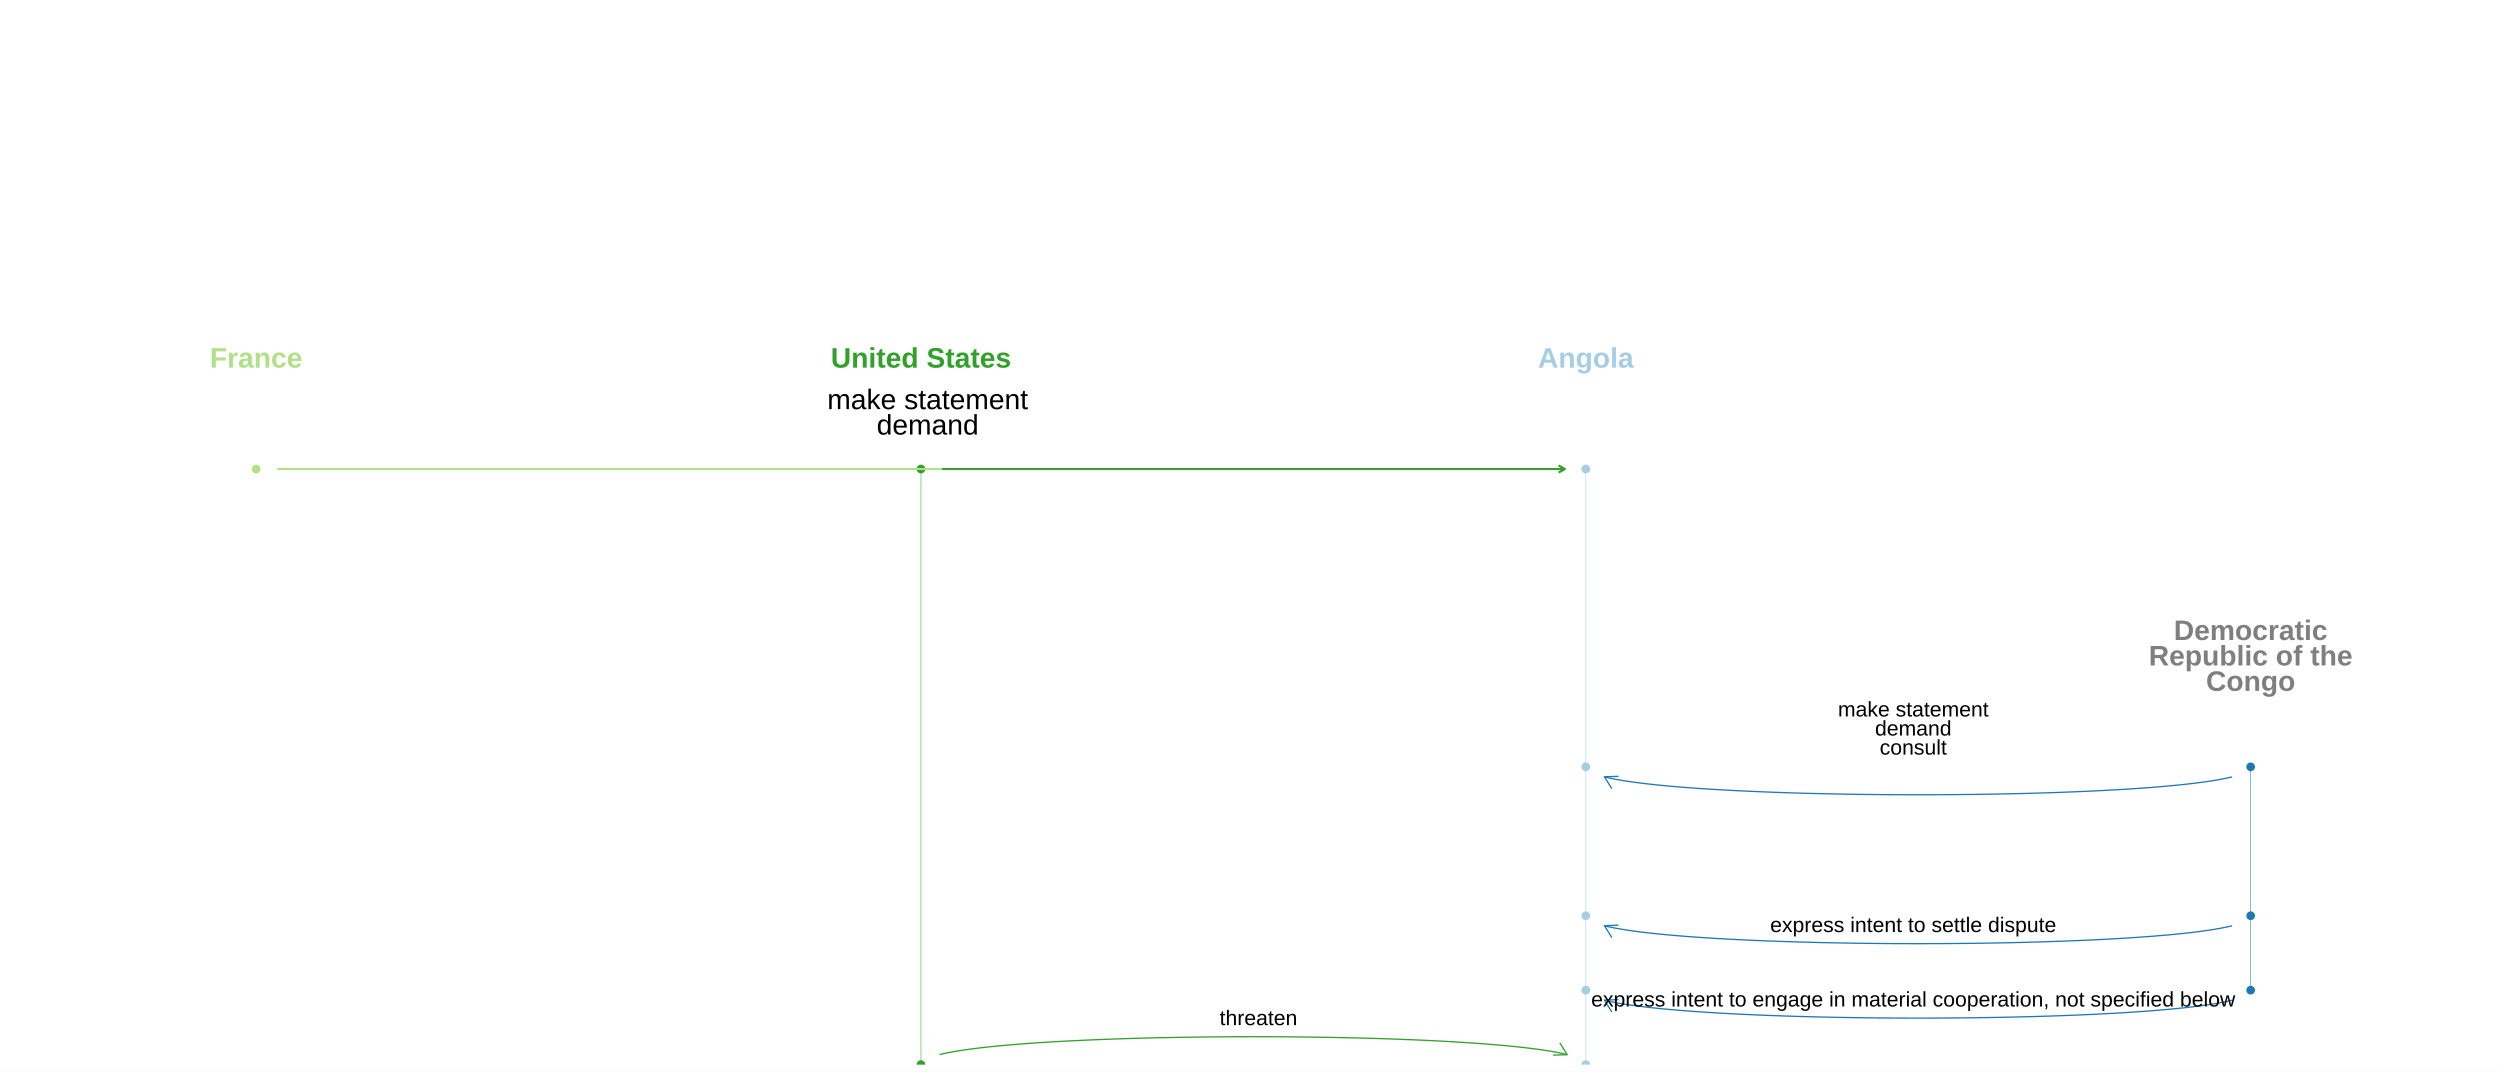
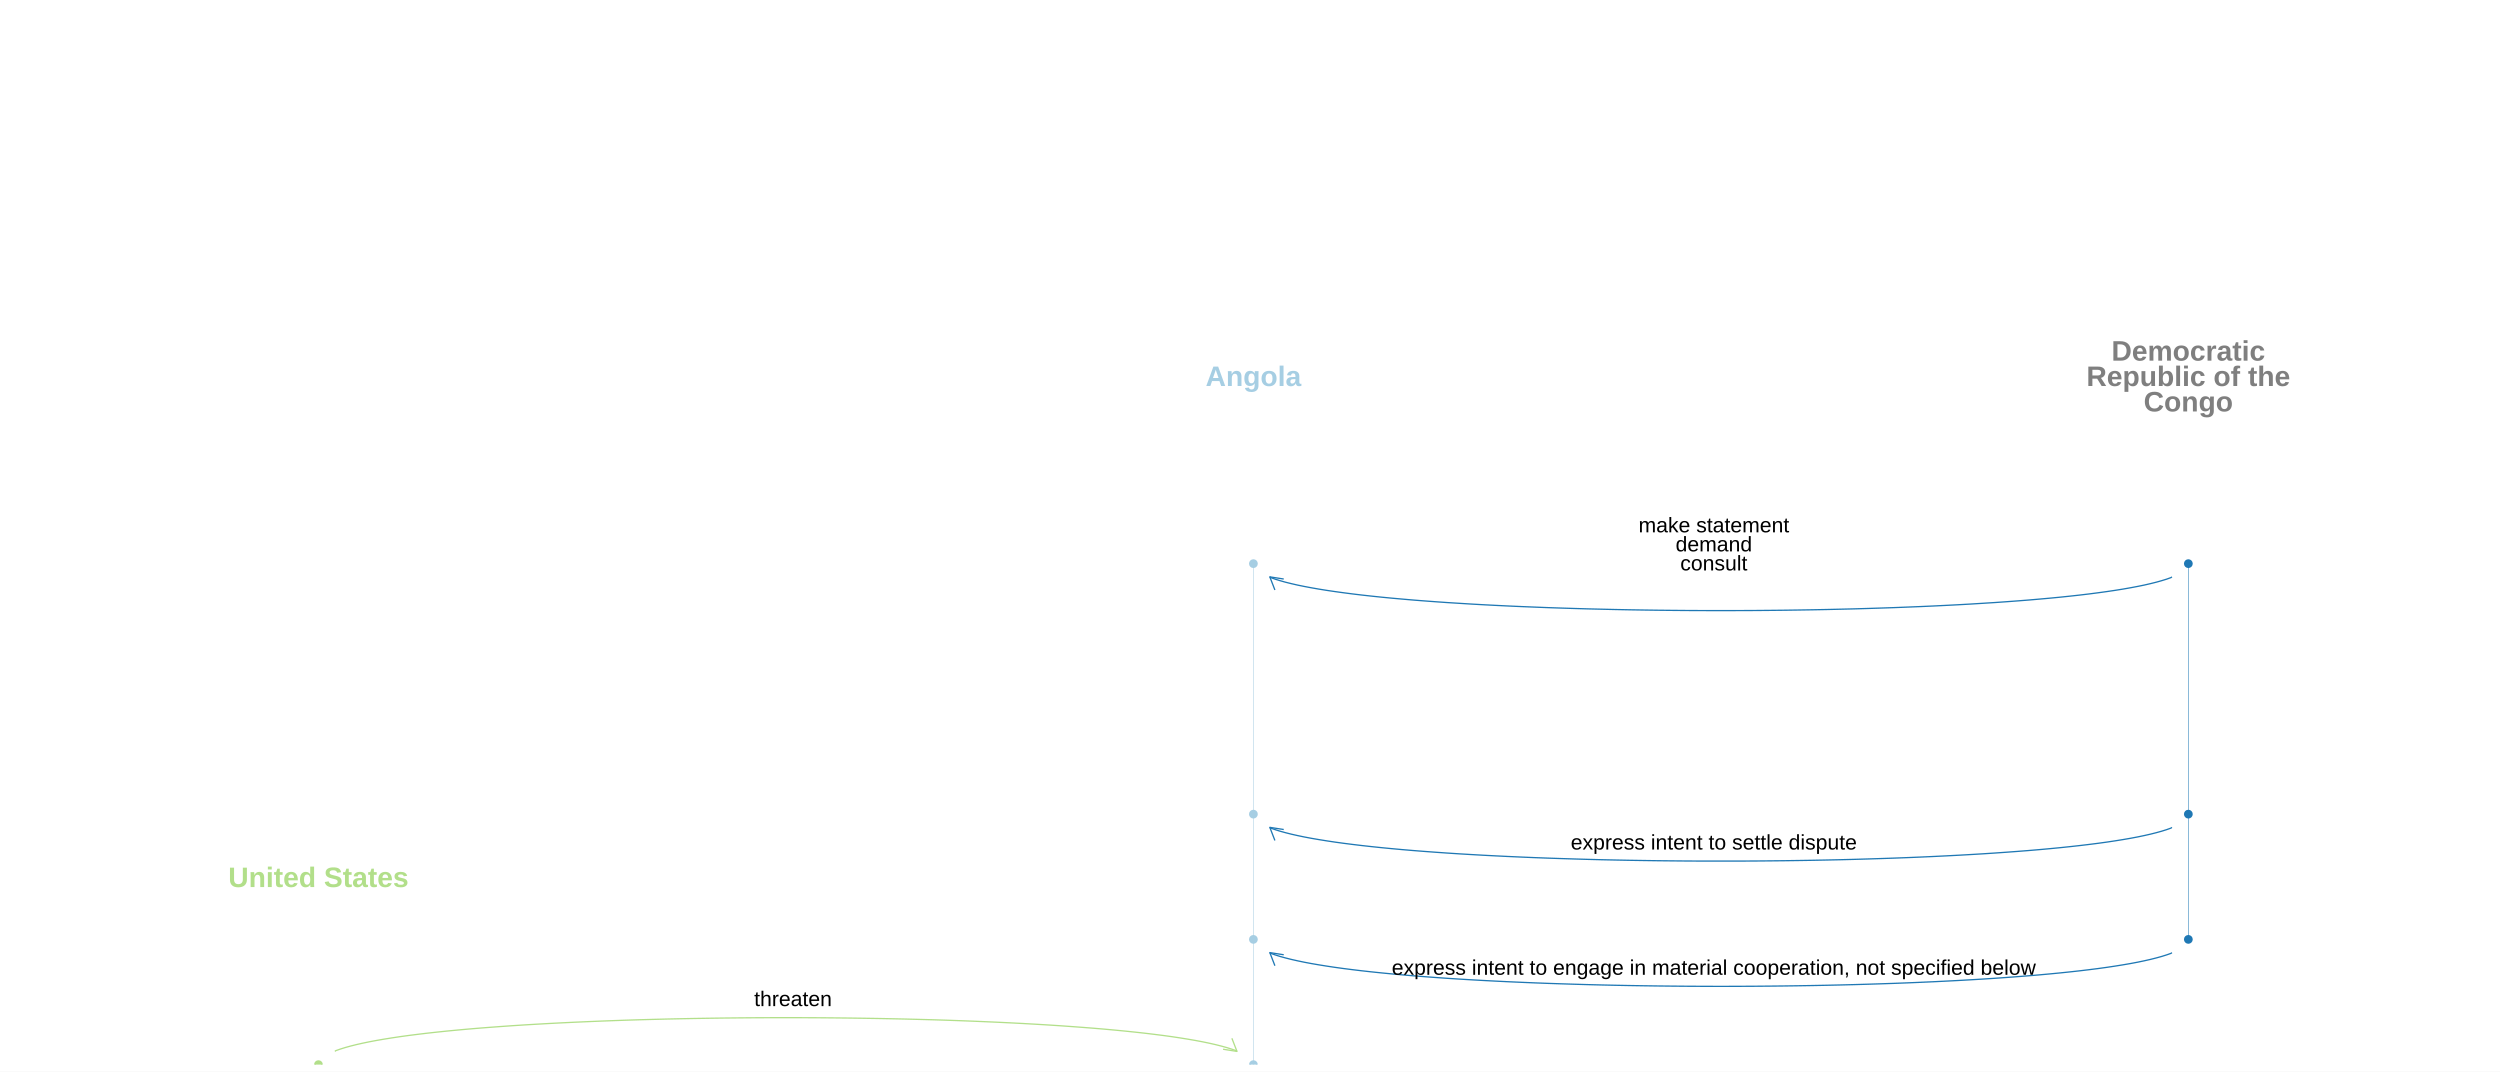
<svg xmlns="http://www.w3.org/2000/svg" class="svglite" width="1008.00pt" height="432.00pt" viewBox="0 0 1008.00 432.00">
  <defs>
    <style type="text/css">
    .svglite line, .svglite polyline, .svglite polygon, .svglite path, .svglite rect, .svglite circle {
      fill: none;
      stroke: #000000;
      stroke-linecap: round;
      stroke-linejoin: round;
      stroke-miterlimit: 10.00;
    }
  </style>
  </defs>
  <rect width="100%" height="100%" style="stroke: none; fill: #FFFFFF;" />
  <defs>
    <clipPath id="cpMC4wMHwxMDA4LjAwfDAuMDB8NDMyLjAw">
      <rect x="0.00" y="0.00" width="1008.00" height="432.00" />
    </clipPath>
  </defs>
  <g clip-path="url(#cpMC4wMHwxMDA4LjAwfDAuMDB8NDMyLjAw)">
    <rect x="0.00" y="0.00" width="1008.00" height="432.00" style="stroke-width: 1.07; stroke: none; fill: #FFFFFF;" />
  </g>
  <defs>
    <clipPath id="cpMi43NHwxMDA4LjAwfDAuMDB8NDI5LjI2">
      <rect x="2.74" y="0.00" width="1005.26" height="429.26" />
    </clipPath>
  </defs>
  <g clip-path="url(#cpMi43NHwxMDA4LjAwfDAuMDB8NDI5LjI2)">
-     <polyline points="639.40,189.11 639.40,190.33 639.40,191.54 639.40,192.75 639.40,193.97 639.40,195.18 639.40,196.39 639.40,197.60 639.40,198.82 639.40,200.03 639.40,201.24 639.40,202.46 639.40,203.67 639.40,204.88 639.40,206.09 639.40,207.31 639.40,208.52 639.40,209.73 639.40,210.95 639.40,212.16 639.40,213.37 639.40,214.58 639.40,215.80 639.40,217.01 639.40,218.22 639.40,219.44 639.40,220.65 639.40,221.86 639.40,223.07 639.40,224.29 639.40,225.50 639.40,226.71 639.40,227.93 639.40,229.14 639.40,230.35 639.40,231.56 639.40,232.78 639.40,233.99 639.40,235.20 639.40,236.42 639.40,237.63 639.40,238.84 639.40,240.05 639.40,241.27 639.40,242.48 639.40,243.69 639.40,244.91 639.40,246.12 639.40,247.33 639.40,248.54 639.40,249.76 639.40,250.97 639.40,252.18 639.40,253.40 639.40,254.61 639.40,255.82 639.40,257.03 639.40,258.25 639.40,259.46 639.40,260.67 639.40,261.89 639.40,263.10 639.40,264.31 639.40,265.52 639.40,266.74 639.40,267.95 639.40,269.16 639.40,270.38 639.40,271.59 639.40,272.80 639.40,274.01 639.40,275.23 639.40,276.44 639.40,277.65 639.40,278.87 639.40,280.08 639.40,281.29 639.40,282.50 639.40,283.72 639.40,284.93 639.40,286.14 639.40,287.36 639.40,288.57 639.40,289.78 639.40,290.99 639.40,292.21 639.40,293.42 639.40,294.63 639.40,295.85 639.40,297.06 639.40,298.27 639.40,299.48 639.40,300.70 639.40,301.91 639.40,303.12 639.40,304.34 639.40,305.55 639.40,306.76 639.40,307.97 639.40,309.19 " style="stroke-width: 0.21; stroke: #A6CEE3; stroke-linecap: butt;" />
-     <polyline points="639.40,309.19 639.40,309.79 639.40,310.40 639.40,311.01 639.40,311.61 639.40,312.22 639.40,312.83 639.40,313.43 639.40,314.04 639.40,314.65 639.40,315.25 639.40,315.86 639.40,316.46 639.40,317.07 639.40,317.68 639.40,318.28 639.40,318.89 639.40,319.50 639.40,320.10 639.40,320.71 639.40,321.32 639.40,321.92 639.40,322.53 639.40,323.14 639.40,323.74 639.40,324.35 639.40,324.95 639.40,325.56 639.40,326.17 639.40,326.77 639.40,327.38 639.40,327.99 639.40,328.59 639.40,329.20 639.40,329.81 639.40,330.41 639.40,331.02 639.40,331.63 639.40,332.23 639.40,332.84 639.40,333.44 639.40,334.05 639.40,334.66 639.40,335.26 639.40,335.87 639.40,336.48 639.40,337.08 639.40,337.69 639.40,338.30 639.40,338.90 639.40,339.51 639.40,340.12 639.40,340.72 639.40,341.33 639.40,341.93 639.40,342.54 639.40,343.15 639.40,343.75 639.40,344.36 639.40,344.97 639.40,345.57 639.40,346.18 639.40,346.79 639.40,347.39 639.40,348.00 639.40,348.61 639.40,349.21 639.40,349.82 639.40,350.42 639.40,351.03 639.40,351.64 639.40,352.24 639.40,352.85 639.40,353.46 639.40,354.06 639.40,354.67 639.40,355.28 639.40,355.88 639.40,356.49 639.40,357.10 639.40,357.70 639.40,358.31 639.40,358.91 639.40,359.52 639.40,360.13 639.40,360.73 639.40,361.34 639.40,361.95 639.40,362.55 639.40,363.16 639.40,363.77 639.40,364.37 639.40,364.98 639.40,365.59 639.40,366.19 639.40,366.80 639.40,367.40 639.40,368.01 639.40,368.62 639.40,369.22 " style="stroke-width: 0.21; stroke: #A6CEE3; stroke-linecap: butt;" />
-     <polyline points="639.40,369.22 639.40,369.53 639.40,369.83 639.40,370.13 639.40,370.44 639.40,370.74 639.40,371.04 639.40,371.35 639.40,371.65 639.40,371.95 639.40,372.26 639.40,372.56 639.40,372.86 639.40,373.17 639.40,373.47 639.40,373.77 639.40,374.08 639.40,374.38 639.40,374.68 639.40,374.98 639.40,375.29 639.40,375.59 639.40,375.89 639.40,376.20 639.40,376.50 639.40,376.80 639.40,377.11 639.40,377.41 639.40,377.71 639.40,378.02 639.40,378.32 639.40,378.62 639.40,378.93 639.40,379.23 639.40,379.53 639.40,379.84 639.40,380.14 639.40,380.44 639.40,380.75 639.40,381.05 639.40,381.35 639.40,381.66 639.40,381.96 639.40,382.26 639.40,382.57 639.40,382.87 639.40,383.17 639.40,383.47 639.40,383.78 639.40,384.08 639.40,384.38 639.40,384.69 639.40,384.99 639.40,385.29 639.40,385.60 639.40,385.90 639.40,386.20 639.40,386.51 639.40,386.81 639.40,387.11 639.40,387.42 639.40,387.72 639.40,388.02 639.40,388.33 639.40,388.63 639.40,388.93 639.40,389.24 639.40,389.54 639.40,389.84 639.40,390.15 639.40,390.45 639.40,390.75 639.40,391.06 639.40,391.36 639.40,391.66 639.40,391.96 639.40,392.27 639.40,392.57 639.40,392.87 639.40,393.18 639.40,393.48 639.40,393.78 639.40,394.09 639.40,394.39 639.40,394.69 639.40,395.00 639.40,395.30 639.40,395.60 639.40,395.91 639.40,396.21 639.40,396.51 639.40,396.82 639.40,397.12 639.40,397.42 639.40,397.73 639.40,398.03 639.40,398.33 639.40,398.64 639.40,398.94 639.40,399.24 " style="stroke-width: 0.21; stroke: #A6CEE3; stroke-linecap: butt;" />
-     <polyline points="639.40,399.24 639.40,399.55 639.40,399.85 639.40,400.15 639.40,400.45 639.40,400.76 639.40,401.06 639.40,401.36 639.40,401.67 639.40,401.97 639.40,402.27 639.40,402.58 639.40,402.88 639.40,403.18 639.40,403.49 639.40,403.79 639.40,404.09 639.40,404.40 639.40,404.70 639.40,405.00 639.40,405.31 639.40,405.61 639.40,405.91 639.40,406.22 639.40,406.52 639.40,406.82 639.40,407.13 639.40,407.43 639.40,407.73 639.40,408.04 639.40,408.34 639.40,408.64 639.40,408.94 639.40,409.25 639.40,409.55 639.40,409.85 639.40,410.16 639.40,410.46 639.40,410.76 639.40,411.07 639.40,411.37 639.40,411.67 639.40,411.98 639.40,412.28 639.40,412.58 639.40,412.89 639.40,413.19 639.40,413.49 639.40,413.80 639.40,414.10 639.40,414.40 639.40,414.71 639.40,415.01 639.40,415.31 639.40,415.62 639.40,415.92 639.40,416.22 639.40,416.53 639.40,416.83 639.40,417.13 639.40,417.43 639.40,417.74 639.40,418.04 639.40,418.34 639.40,418.65 639.40,418.95 639.40,419.25 639.40,419.56 639.40,419.86 639.40,420.16 639.40,420.47 639.40,420.77 639.40,421.07 639.40,421.38 639.40,421.68 639.40,421.98 639.40,422.29 639.40,422.59 639.40,422.89 639.40,423.20 639.40,423.50 639.40,423.80 639.40,424.11 639.40,424.41 639.40,424.71 639.40,425.02 639.40,425.32 639.40,425.62 639.40,425.92 639.40,426.23 639.40,426.53 639.40,426.83 639.40,427.14 639.40,427.44 639.40,427.74 639.40,428.05 639.40,428.35 639.40,428.65 639.40,428.96 639.40,429.26 " style="stroke-width: 0.21; stroke: #A6CEE3; stroke-linecap: butt;" />
-     <polyline points="907.47,309.19 907.47,309.79 907.47,310.40 907.47,311.01 907.47,311.61 907.47,312.22 907.47,312.83 907.47,313.43 907.47,314.04 907.47,314.65 907.47,315.25 907.47,315.86 907.47,316.46 907.47,317.07 907.47,317.68 907.47,318.28 907.47,318.89 907.47,319.50 907.47,320.10 907.47,320.71 907.47,321.32 907.47,321.92 907.47,322.53 907.47,323.14 907.47,323.74 907.47,324.35 907.47,324.95 907.47,325.56 907.47,326.17 907.47,326.77 907.47,327.38 907.47,327.99 907.47,328.59 907.47,329.20 907.47,329.81 907.47,330.41 907.47,331.02 907.47,331.63 907.47,332.23 907.47,332.84 907.47,333.44 907.47,334.05 907.47,334.66 907.47,335.26 907.47,335.87 907.47,336.48 907.47,337.08 907.47,337.69 907.47,338.30 907.47,338.90 907.47,339.51 907.47,340.12 907.47,340.72 907.47,341.33 907.47,341.93 907.47,342.54 907.47,343.15 907.47,343.75 907.47,344.36 907.47,344.97 907.47,345.57 907.47,346.18 907.47,346.79 907.47,347.39 907.47,348.00 907.47,348.61 907.47,349.21 907.47,349.82 907.47,350.42 907.47,351.03 907.47,351.64 907.47,352.24 907.47,352.85 907.47,353.46 907.47,354.06 907.47,354.67 907.47,355.28 907.47,355.88 907.47,356.49 907.47,357.10 907.47,357.70 907.47,358.31 907.47,358.91 907.47,359.52 907.47,360.13 907.47,360.73 907.47,361.34 907.47,361.95 907.47,362.55 907.47,363.16 907.47,363.77 907.47,364.37 907.47,364.98 907.47,365.59 907.47,366.19 907.47,366.80 907.47,367.40 907.47,368.01 907.47,368.62 907.47,369.22 " style="stroke-width: 0.21; stroke: #1F78B4; stroke-linecap: butt;" />
-     <polyline points="907.47,369.22 907.47,369.53 907.47,369.83 907.47,370.13 907.47,370.44 907.47,370.74 907.47,371.04 907.47,371.35 907.47,371.65 907.47,371.95 907.47,372.26 907.47,372.56 907.47,372.86 907.47,373.17 907.47,373.47 907.47,373.77 907.47,374.08 907.47,374.38 907.47,374.68 907.47,374.98 907.47,375.29 907.47,375.59 907.47,375.89 907.47,376.20 907.47,376.50 907.47,376.80 907.47,377.11 907.47,377.41 907.47,377.71 907.47,378.02 907.47,378.32 907.47,378.62 907.47,378.93 907.47,379.23 907.47,379.53 907.47,379.84 907.47,380.14 907.47,380.44 907.47,380.75 907.47,381.05 907.47,381.35 907.47,381.66 907.47,381.96 907.47,382.26 907.47,382.57 907.47,382.87 907.47,383.17 907.47,383.47 907.47,383.78 907.47,384.08 907.47,384.38 907.47,384.69 907.47,384.99 907.47,385.29 907.47,385.60 907.47,385.90 907.47,386.20 907.47,386.51 907.47,386.81 907.47,387.11 907.47,387.42 907.47,387.72 907.47,388.02 907.47,388.33 907.47,388.63 907.47,388.93 907.47,389.24 907.47,389.54 907.47,389.84 907.47,390.15 907.47,390.45 907.47,390.75 907.47,391.06 907.47,391.36 907.47,391.66 907.47,391.96 907.47,392.27 907.47,392.57 907.47,392.87 907.47,393.18 907.47,393.48 907.47,393.78 907.47,394.09 907.47,394.39 907.47,394.69 907.47,395.00 907.47,395.30 907.47,395.60 907.47,395.91 907.47,396.21 907.47,396.51 907.47,396.82 907.47,397.12 907.47,397.42 907.47,397.73 907.47,398.03 907.47,398.33 907.47,398.64 907.47,398.94 907.47,399.24 " style="stroke-width: 0.21; stroke: #1F78B4; stroke-linecap: butt;" />
-     <polyline points="371.34,189.11 371.34,191.54 371.34,193.97 371.34,196.39 371.34,198.82 371.34,201.24 371.34,203.67 371.34,206.09 371.34,208.52 371.34,210.95 371.34,213.37 371.34,215.80 371.34,218.22 371.34,220.65 371.34,223.07 371.34,225.50 371.34,227.93 371.34,230.35 371.34,232.78 371.34,235.20 371.34,237.63 371.34,240.05 371.34,242.48 371.34,244.91 371.34,247.33 371.34,249.76 371.34,252.18 371.34,254.61 371.34,257.03 371.34,259.46 371.34,261.89 371.34,264.31 371.34,266.74 371.34,269.16 371.34,271.59 371.34,274.01 371.34,276.44 371.34,278.87 371.34,281.29 371.34,283.72 371.34,286.14 371.34,288.57 371.34,290.99 371.34,293.42 371.34,295.85 371.34,298.27 371.34,300.70 371.34,303.12 371.34,305.55 371.34,307.97 371.34,310.40 371.34,312.83 371.34,315.25 371.34,317.68 371.34,320.10 371.34,322.53 371.34,324.95 371.34,327.38 371.34,329.81 371.34,332.23 371.34,334.66 371.34,337.08 371.34,339.51 371.34,341.93 371.34,344.36 371.34,346.79 371.34,349.21 371.34,351.64 371.34,354.06 371.34,356.49 371.34,358.91 371.34,361.34 371.34,363.77 371.34,366.19 371.34,368.62 371.34,371.04 371.34,373.47 371.34,375.89 371.34,378.32 371.34,380.75 371.34,383.17 371.34,385.60 371.34,388.02 371.34,390.45 371.34,392.87 371.34,395.30 371.34,397.73 371.34,400.15 371.34,402.58 371.34,405.00 371.34,407.43 371.34,409.85 371.34,412.28 371.34,414.71 371.34,417.13 371.34,419.56 371.34,421.98 371.34,424.41 371.34,426.83 371.34,429.26 " style="stroke-width: 0.21; stroke: #33A02C; stroke-linecap: butt;" />
-     <circle cx="639.40" cy="189.11" r="1.42" style="stroke-width: 0.71; stroke: #A6CEE3; fill: #A6CEE3;" />
-     <circle cx="639.40" cy="309.19" r="1.42" style="stroke-width: 0.71; stroke: #A6CEE3; fill: #A6CEE3;" />
-     <circle cx="639.40" cy="369.22" r="1.42" style="stroke-width: 0.71; stroke: #A6CEE3; fill: #A6CEE3;" />
-     <circle cx="639.40" cy="399.24" r="1.42" style="stroke-width: 0.71; stroke: #A6CEE3; fill: #A6CEE3;" />
-     <circle cx="639.40" cy="429.26" r="1.42" style="stroke-width: 0.71; stroke: #A6CEE3; fill: #A6CEE3;" />
-     <circle cx="907.47" cy="309.19" r="1.42" style="stroke-width: 0.71; stroke: #1F78B4; fill: #1F78B4;" />
-     <circle cx="907.47" cy="369.22" r="1.42" style="stroke-width: 0.71; stroke: #1F78B4; fill: #1F78B4;" />
-     <circle cx="907.47" cy="399.24" r="1.42" style="stroke-width: 0.71; stroke: #1F78B4; fill: #1F78B4;" />
-     <circle cx="103.27" cy="189.11" r="1.42" style="stroke-width: 0.71; stroke: #B2DF8A; fill: #B2DF8A;" />
-     <circle cx="371.34" cy="189.11" r="1.42" style="stroke-width: 0.71; stroke: #33A02C; fill: #33A02C;" />
-     <circle cx="371.34" cy="429.26" r="1.42" style="stroke-width: 0.71; stroke: #33A02C; fill: #33A02C;" />
-     <polyline points="899.97,313.19 899.82,313.28 898.28,313.63 896.61,313.98 894.82,314.32 892.91,314.65 890.88,314.98 888.73,315.29 886.48,315.59 884.11,315.89 881.64,316.17 879.07,316.45 876.41,316.71 873.64,316.97 870.79,317.22 867.85,317.46 864.82,317.69 861.72,317.91 858.53,318.12 855.27,318.32 851.94,318.51 848.54,318.70 845.08,318.87 841.56,319.04 837.97,319.19 834.34,319.34 830.65,319.48 826.91,319.61 823.13,319.73 819.31,319.84 815.45,319.94 811.55,320.03 807.62,320.11 803.67,320.19 799.69,320.25 795.69,320.31 791.67,320.35 787.63,320.39 783.58,320.42 779.53,320.43 775.47,320.44 771.41,320.44 767.35,320.43 763.29,320.42 759.25,320.39 755.21,320.35 751.19,320.31 747.19,320.25 743.21,320.19 739.25,320.11 735.33,320.03 731.43,319.94 727.57,319.84 723.75,319.73 719.97,319.61 716.23,319.48 712.54,319.34 708.90,319.19 705.32,319.04 701.80,318.87 698.33,318.70 694.94,318.51 691.61,318.32 688.35,318.12 685.16,317.91 682.05,317.69 679.03,317.46 676.09,317.22 673.23,316.97 670.47,316.71 667.81,316.45 665.24,316.17 662.77,315.89 660.40,315.59 658.15,315.29 656.00,314.98 653.97,314.65 652.06,314.32 650.27,313.98 648.60,313.63 647.06,313.28 646.91,313.19 " style="stroke-width: 0.53; stroke: #1F78B4; stroke-linecap: butt;" />
-     <polyline points="652.57,313.01 646.91,313.19 649.90,318.01 " style="stroke-width: 0.53; stroke: #1F78B4; stroke-linecap: butt;" />
-     <polyline points="899.97,373.23 899.82,373.31 898.28,373.67 896.61,374.02 894.82,374.36 892.91,374.69 890.88,375.01 888.73,375.32 886.48,375.63 884.11,375.92 881.64,376.21 879.07,376.48 876.41,376.75 873.64,377.01 870.79,377.25 867.85,377.49 864.82,377.72 861.72,377.94 858.53,378.15 855.27,378.36 851.94,378.55 848.54,378.73 845.08,378.91 841.56,379.07 837.97,379.23 834.34,379.38 830.65,379.51 826.91,379.64 823.13,379.76 819.31,379.87 815.45,379.97 811.55,380.07 807.62,380.15 803.67,380.22 799.69,380.29 795.69,380.34 791.67,380.39 787.63,380.42 783.58,380.45 779.53,380.47 775.47,380.48 771.41,380.48 767.35,380.47 763.29,380.45 759.25,380.42 755.21,380.39 751.19,380.34 747.19,380.29 743.21,380.22 739.25,380.15 735.33,380.07 731.43,379.97 727.57,379.87 723.75,379.76 719.97,379.64 716.23,379.51 712.54,379.38 708.90,379.23 705.32,379.07 701.80,378.91 698.33,378.73 694.94,378.55 691.61,378.36 688.35,378.15 685.16,377.94 682.05,377.72 679.03,377.49 676.09,377.25 673.23,377.01 670.47,376.75 667.81,376.48 665.24,376.21 662.77,375.92 660.40,375.63 658.15,375.32 656.00,375.01 653.97,374.69 652.06,374.36 650.27,374.02 648.60,373.67 647.06,373.31 646.91,373.23 " style="stroke-width: 0.53; stroke: #1F78B4; stroke-linecap: butt;" />
-     <polyline points="652.57,373.04 646.91,373.23 649.90,378.05 " style="stroke-width: 0.53; stroke: #1F78B4; stroke-linecap: butt;" />
-     <polyline points="899.97,403.25 899.82,403.33 898.28,403.69 896.61,404.04 894.82,404.38 892.91,404.71 890.88,405.03 888.73,405.34 886.48,405.65 884.11,405.94 881.64,406.23 879.07,406.50 876.41,406.77 873.64,407.02 870.79,407.27 867.85,407.51 864.82,407.74 861.72,407.96 858.53,408.17 855.27,408.38 851.94,408.57 848.54,408.75 845.08,408.93 841.56,409.09 837.97,409.25 834.34,409.40 830.65,409.53 826.91,409.66 823.13,409.78 819.31,409.89 815.45,409.99 811.55,410.08 807.62,410.17 803.67,410.24 799.69,410.30 795.69,410.36 791.67,410.41 787.63,410.44 783.58,410.47 779.53,410.49 775.47,410.50 771.41,410.50 767.35,410.49 763.29,410.47 759.25,410.44 755.21,410.41 751.19,410.36 747.19,410.30 743.21,410.24 739.25,410.17 735.33,410.08 731.43,409.99 727.57,409.89 723.75,409.78 719.97,409.66 716.23,409.53 712.54,409.40 708.90,409.25 705.32,409.09 701.80,408.93 698.33,408.75 694.94,408.57 691.61,408.38 688.35,408.17 685.16,407.96 682.05,407.74 679.03,407.51 676.09,407.27 673.23,407.02 670.47,406.77 667.81,406.50 665.24,406.23 662.77,405.94 660.40,405.65 658.15,405.34 656.00,405.03 653.97,404.71 652.06,404.38 650.27,404.04 648.60,403.69 647.06,403.33 646.91,403.25 " style="stroke-width: 0.53; stroke: #1F78B4; stroke-linecap: butt;" />
-     <polyline points="652.57,403.06 646.91,403.25 649.90,408.06 " style="stroke-width: 0.53; stroke: #1F78B4; stroke-linecap: butt;" />
-     <polyline points="378.84,425.25 378.99,425.17 380.53,424.81 382.20,424.46 383.99,424.12 385.90,423.79 387.93,423.47 390.08,423.16 392.33,422.86 394.70,422.56 397.17,422.28 399.74,422.00 402.40,421.74 405.17,421.48 408.02,421.23 410.96,420.99 413.99,420.76 417.09,420.54 420.28,420.33 423.54,420.13 426.87,419.93 430.26,419.75 433.73,419.58 437.25,419.41 440.83,419.25 444.47,419.11 448.16,418.97 451.90,418.84 455.68,418.72 459.50,418.61 463.36,418.51 467.26,418.42 471.19,418.34 475.14,418.26 479.12,418.20 483.12,418.14 487.14,418.10 491.18,418.06 495.22,418.03 499.28,418.01 503.34,418.00 507.40,418.00 511.46,418.01 515.52,418.03 519.56,418.06 523.60,418.10 527.62,418.14 531.62,418.20 535.60,418.26 539.55,418.34 543.48,418.42 547.38,418.51 551.24,418.61 555.06,418.72 558.84,418.84 562.58,418.97 566.27,419.11 569.91,419.25 573.49,419.41 577.01,419.58 580.48,419.75 583.87,419.93 587.20,420.13 590.46,420.33 593.65,420.54 596.75,420.76 599.78,420.99 602.72,421.23 605.57,421.48 608.34,421.74 611.00,422.00 613.57,422.28 616.04,422.56 618.41,422.86 620.66,423.16 622.81,423.47 624.84,423.79 626.75,424.12 628.54,424.46 630.21,424.81 631.75,425.17 631.90,425.25 " style="stroke-width: 0.53; stroke: #33A02C; stroke-linecap: butt;" />
-     <polyline points="626.24,425.44 631.90,425.25 628.91,420.44 " style="stroke-width: 0.53; stroke: #33A02C; stroke-linecap: butt;" />
-     <text transform="translate(771.44,288.89) rotate(-360)" text-anchor="middle" style="font-size: 8.54px; font-family: Liberation Sans;" textLength="70.06px" lengthAdjust="spacingAndGlyphs">make statement</text>
-     <text transform="translate(771.44,296.57) rotate(-360)" text-anchor="middle" style="font-size: 8.54px; font-family: Liberation Sans;" textLength="35.02px" lengthAdjust="spacingAndGlyphs">demand</text>
-     <text transform="translate(771.43,304.25) rotate(-360)" text-anchor="middle" style="font-size: 8.54px; font-family: Liberation Sans;" textLength="30.89px" lengthAdjust="spacingAndGlyphs">consult</text>
-     <text transform="translate(771.41,375.81) rotate(-360)" text-anchor="middle" style="font-size: 8.54px; font-family: Liberation Sans;" textLength="133.21px" lengthAdjust="spacingAndGlyphs">express intent to settle dispute</text>
-     <text transform="translate(771.41,405.83) rotate(-360)" text-anchor="middle" style="font-size: 8.54px; font-family: Liberation Sans;" textLength="300.19px" lengthAdjust="spacingAndGlyphs">express intent to engage in material cooperation,  not specified below</text>
-     <text transform="translate(507.41,413.34) rotate(-360)" text-anchor="middle" style="font-size: 8.54px; font-family: Liberation Sans;" textLength="36.55px" lengthAdjust="spacingAndGlyphs">threaten</text>
-     <polyline points="111.77,189.11 114.10,189.11 119.51,189.11 124.93,189.11 130.34,189.11 135.76,189.11 141.17,189.11 146.59,189.11 152.01,189.11 157.42,189.11 162.84,189.11 168.25,189.11 173.67,189.11 179.08,189.11 184.50,189.11 189.91,189.11 195.33,189.11 200.75,189.11 206.16,189.11 211.58,189.11 216.99,189.11 222.41,189.11 227.82,189.11 233.24,189.11 238.65,189.11 244.07,189.11 249.49,189.11 254.90,189.11 260.32,189.11 265.73,189.11 271.15,189.11 276.56,189.11 281.98,189.11 287.39,189.11 292.81,189.11 298.23,189.11 303.64,189.11 309.06,189.11 314.47,189.11 319.89,189.11 325.30,189.11 330.72,189.11 336.13,189.11 341.55,189.11 346.97,189.11 352.38,189.11 357.80,189.11 363.21,189.11 368.63,189.11 374.04,189.11 379.46,189.11 384.87,189.11 390.29,189.11 395.71,189.11 401.12,189.11 406.54,189.11 411.95,189.11 417.37,189.11 422.78,189.11 428.20,189.11 433.61,189.11 439.03,189.11 444.44,189.11 449.86,189.11 455.28,189.11 460.69,189.11 466.11,189.11 471.52,189.11 476.94,189.11 482.35,189.11 487.77,189.11 493.18,189.11 498.60,189.11 504.02,189.11 509.43,189.11 514.85,189.11 520.26,189.11 525.68,189.11 531.09,189.11 536.51,189.11 541.92,189.11 547.34,189.11 552.76,189.11 558.17,189.11 563.59,189.11 569.00,189.11 574.42,189.11 579.83,189.11 585.25,189.11 590.66,189.11 596.08,189.11 601.50,189.11 606.91,189.11 612.33,189.11 617.74,189.11 623.16,189.11 628.57,189.11 630.90,189.11 " style="stroke-width: 0.85; stroke: #B2DF8A; stroke-linecap: butt;" />
-     <polyline points="628.45,190.53 630.90,189.11 628.45,187.70 " style="stroke-width: 0.85; stroke: #B2DF8A; stroke-linecap: butt;" />
-     <polyline points="379.84,189.11 382.17,189.11 384.87,189.11 387.58,189.11 390.29,189.11 393.00,189.11 395.71,189.11 398.41,189.11 401.12,189.11 403.83,189.11 406.54,189.11 409.24,189.11 411.95,189.11 414.66,189.11 417.37,189.11 420.08,189.11 422.78,189.11 425.49,189.11 428.20,189.11 430.91,189.11 433.61,189.11 436.32,189.11 439.03,189.11 441.74,189.11 444.44,189.11 447.15,189.11 449.86,189.11 452.57,189.11 455.28,189.11 457.98,189.11 460.69,189.11 463.40,189.11 466.11,189.11 468.81,189.11 471.52,189.11 474.23,189.11 476.94,189.11 479.65,189.11 482.35,189.11 485.06,189.11 487.77,189.11 490.48,189.11 493.18,189.11 495.89,189.11 498.60,189.11 501.31,189.11 504.02,189.11 506.72,189.11 509.43,189.11 512.14,189.11 514.85,189.11 517.55,189.11 520.26,189.11 522.97,189.11 525.68,189.11 528.39,189.11 531.09,189.11 533.80,189.11 536.51,189.11 539.22,189.11 541.92,189.11 544.63,189.11 547.34,189.11 550.05,189.11 552.76,189.11 555.46,189.11 558.17,189.11 560.88,189.11 563.59,189.11 566.29,189.11 569.00,189.11 571.71,189.11 574.42,189.11 577.13,189.11 579.83,189.11 582.54,189.11 585.25,189.11 587.96,189.11 590.66,189.11 593.37,189.11 596.08,189.11 598.79,189.11 601.50,189.11 604.20,189.11 606.91,189.11 609.62,189.11 612.33,189.11 615.03,189.11 617.74,189.11 620.45,189.11 623.16,189.11 625.87,189.11 628.57,189.11 630.90,189.11 " style="stroke-width: 0.85; stroke: #33A02C; stroke-linecap: butt;" />
-     <polyline points="628.45,190.53 630.90,189.11 628.45,187.70 " style="stroke-width: 0.85; stroke: #33A02C; stroke-linecap: butt;" />
-     <text x="374.04" y="164.97" text-anchor="middle" style="font-size: 11.38px; font-family: Liberation Sans;" textLength="93.42px" lengthAdjust="spacingAndGlyphs">make statement</text>
-     <text x="374.04" y="175.21" text-anchor="middle" style="font-size: 11.38px; font-family: Liberation Sans;" textLength="46.70px" lengthAdjust="spacingAndGlyphs">demand</text>
-     <text x="639.40" y="148.23" text-anchor="middle" style="font-size: 11.38px; font-weight: bold; fill: #A6CEE3; font-family: Liberation Sans;" textLength="44.44px" lengthAdjust="spacingAndGlyphs">Angola</text>
-     <text x="907.47" y="258.06" text-anchor="middle" style="font-size: 11.38px; font-weight: bold; fill: #7F7F7F; font-family: Liberation Sans;" textLength="72.94px" lengthAdjust="spacingAndGlyphs">Democratic</text>
-     <text x="907.47" y="268.31" text-anchor="middle" style="font-size: 11.38px; font-weight: bold; fill: #7F7F7F; font-family: Liberation Sans;" textLength="97.35px" lengthAdjust="spacingAndGlyphs">Republic of the</text>
-     <text x="907.47" y="278.55" text-anchor="middle" style="font-size: 11.38px; font-weight: bold; fill: #7F7F7F; font-family: Liberation Sans;" textLength="40.22px" lengthAdjust="spacingAndGlyphs">Congo</text>
-     <text x="103.27" y="148.23" text-anchor="middle" style="font-size: 11.38px; font-weight: bold; fill: #B2DF8A; font-family: Liberation Sans;" textLength="42.89px" lengthAdjust="spacingAndGlyphs">France</text>
-     <text x="371.34" y="148.23" text-anchor="middle" style="font-size: 11.38px; font-weight: bold; fill: #33A02C; font-family: Liberation Sans;" textLength="87.72px" lengthAdjust="spacingAndGlyphs">United States</text>
+     <polyline points="505.37,227.26 505.37,228.28 505.37,229.30 505.37,230.32 505.37,231.34 505.37,232.36 505.37,233.38 505.37,234.40 505.37,235.42 505.37,236.44 505.37,237.46 505.37,238.48 505.37,239.50 505.37,240.52 505.37,241.54 505.37,242.56 505.37,243.58 505.37,244.60 505.37,245.62 505.37,246.64 505.37,247.66 505.37,248.68 505.37,249.70 505.37,250.72 505.37,251.74 505.37,252.76 505.37,253.78 505.37,254.80 505.37,255.82 505.37,256.84 505.37,257.86 505.37,258.88 505.37,259.90 505.37,260.92 505.37,261.94 505.37,262.96 505.37,263.98 505.37,265.00 505.37,266.02 505.37,267.04 505.37,268.06 505.37,269.08 505.37,270.10 505.37,271.13 505.37,272.15 505.37,273.17 505.37,274.19 505.37,275.21 505.37,276.23 505.37,277.25 505.37,278.27 505.37,279.29 505.37,280.31 505.37,281.33 505.37,282.35 505.37,283.37 505.37,284.39 505.37,285.41 505.37,286.43 505.37,287.45 505.37,288.47 505.37,289.49 505.37,290.51 505.37,291.53 505.37,292.55 505.37,293.57 505.37,294.59 505.37,295.61 505.37,296.63 505.37,297.65 505.37,298.67 505.37,299.69 505.37,300.71 505.37,301.73 505.37,302.75 505.37,303.77 505.37,304.79 505.37,305.81 505.37,306.83 505.37,307.85 505.37,308.87 505.37,309.89 505.37,310.91 505.37,311.93 505.37,312.95 505.37,313.97 505.37,314.99 505.37,316.02 505.37,317.04 505.37,318.06 505.37,319.08 505.37,320.10 505.37,321.12 505.37,322.14 505.37,323.16 505.37,324.18 505.37,325.20 505.37,326.22 505.37,327.24 505.37,328.26 " style="stroke-width: 0.21; stroke: #A6CEE3; stroke-linecap: butt;" />
+     <polyline points="505.37,328.26 505.37,328.77 505.37,329.28 505.37,329.79 505.37,330.30 505.37,330.81 505.37,331.32 505.37,331.83 505.37,332.34 505.37,332.85 505.37,333.36 505.37,333.87 505.37,334.38 505.37,334.89 505.37,335.40 505.37,335.91 505.37,336.42 505.37,336.93 505.37,337.44 505.37,337.95 505.37,338.46 505.37,338.97 505.37,339.48 505.37,339.99 505.37,340.50 505.37,341.01 505.37,341.52 505.37,342.03 505.37,342.54 505.37,343.05 505.37,343.56 505.37,344.07 505.37,344.58 505.37,345.09 505.37,345.60 505.37,346.11 505.37,346.62 505.37,347.13 505.37,347.64 505.37,348.15 505.37,348.66 505.37,349.17 505.37,349.68 505.37,350.19 505.37,350.70 505.37,351.21 505.37,351.72 505.37,352.23 505.37,352.74 505.37,353.25 505.37,353.76 505.37,354.27 505.37,354.78 505.37,355.29 505.37,355.80 505.37,356.31 505.37,356.82 505.37,357.33 505.37,357.84 505.37,358.35 505.37,358.86 505.37,359.37 505.37,359.88 505.37,360.39 505.37,360.91 505.37,361.42 505.37,361.93 505.37,362.44 505.37,362.95 505.37,363.46 505.37,363.97 505.37,364.48 505.37,364.99 505.37,365.50 505.37,366.01 505.37,366.52 505.37,367.03 505.37,367.54 505.37,368.05 505.37,368.56 505.37,369.07 505.37,369.58 505.37,370.09 505.37,370.60 505.37,371.11 505.37,371.62 505.37,372.13 505.37,372.64 505.37,373.15 505.37,373.66 505.37,374.17 505.37,374.68 505.37,375.19 505.37,375.70 505.37,376.21 505.37,376.72 505.37,377.23 505.37,377.74 505.37,378.25 505.37,378.76 " style="stroke-width: 0.21; stroke: #A6CEE3; stroke-linecap: butt;" />
+     <polyline points="505.37,378.76 505.37,379.27 505.37,379.78 505.37,380.29 505.37,380.80 505.37,381.31 505.37,381.82 505.37,382.33 505.37,382.84 505.37,383.35 505.37,383.86 505.37,384.37 505.37,384.88 505.37,385.39 505.37,385.90 505.37,386.41 505.37,386.92 505.37,387.43 505.37,387.94 505.37,388.45 505.37,388.96 505.37,389.47 505.37,389.98 505.37,390.49 505.37,391.00 505.37,391.51 505.37,392.02 505.37,392.53 505.37,393.04 505.37,393.55 505.37,394.06 505.37,394.57 505.37,395.08 505.37,395.59 505.37,396.10 505.37,396.61 505.37,397.12 505.37,397.63 505.37,398.14 505.37,398.65 505.37,399.16 505.37,399.67 505.37,400.18 505.37,400.69 505.37,401.20 505.37,401.71 505.37,402.22 505.37,402.73 505.37,403.24 505.37,403.75 505.37,404.26 505.37,404.77 505.37,405.28 505.37,405.80 505.37,406.31 505.37,406.82 505.37,407.33 505.37,407.84 505.37,408.35 505.37,408.86 505.37,409.37 505.37,409.88 505.37,410.39 505.37,410.90 505.37,411.41 505.37,411.92 505.37,412.43 505.37,412.94 505.37,413.45 505.37,413.96 505.37,414.47 505.37,414.98 505.37,415.49 505.37,416.00 505.37,416.51 505.37,417.02 505.37,417.53 505.37,418.04 505.37,418.55 505.37,419.06 505.37,419.57 505.37,420.08 505.37,420.59 505.37,421.10 505.37,421.61 505.37,422.12 505.37,422.63 505.37,423.14 505.37,423.65 505.37,424.16 505.37,424.67 505.37,425.18 505.37,425.69 505.37,426.20 505.37,426.71 505.37,427.22 505.37,427.73 505.37,428.24 505.37,428.75 505.37,429.26 " style="stroke-width: 0.21; stroke: #A6CEE3; stroke-linecap: butt;" />
+     <polyline points="882.34,227.26 882.34,228.28 882.34,229.30 882.34,230.32 882.34,231.34 882.34,232.36 882.34,233.38 882.34,234.40 882.34,235.42 882.34,236.44 882.34,237.46 882.34,238.48 882.34,239.50 882.34,240.52 882.34,241.54 882.34,242.56 882.34,243.58 882.34,244.60 882.34,245.62 882.34,246.64 882.34,247.66 882.34,248.68 882.34,249.70 882.34,250.72 882.34,251.74 882.34,252.76 882.34,253.78 882.34,254.80 882.34,255.82 882.34,256.84 882.34,257.86 882.34,258.88 882.34,259.90 882.34,260.92 882.34,261.94 882.34,262.96 882.34,263.98 882.34,265.00 882.34,266.02 882.34,267.04 882.34,268.06 882.34,269.08 882.34,270.10 882.34,271.13 882.34,272.15 882.34,273.17 882.34,274.19 882.34,275.21 882.34,276.23 882.34,277.25 882.34,278.27 882.34,279.29 882.34,280.31 882.34,281.33 882.34,282.35 882.34,283.37 882.34,284.39 882.34,285.41 882.34,286.43 882.34,287.45 882.34,288.47 882.34,289.49 882.34,290.51 882.34,291.53 882.34,292.55 882.34,293.57 882.34,294.59 882.34,295.61 882.34,296.63 882.34,297.65 882.34,298.67 882.34,299.69 882.34,300.71 882.34,301.73 882.34,302.75 882.34,303.77 882.34,304.79 882.34,305.81 882.34,306.83 882.34,307.85 882.34,308.87 882.34,309.89 882.34,310.91 882.34,311.93 882.34,312.95 882.34,313.97 882.34,314.99 882.34,316.02 882.34,317.04 882.34,318.06 882.34,319.08 882.34,320.10 882.34,321.12 882.34,322.14 882.34,323.16 882.34,324.18 882.34,325.20 882.34,326.22 882.34,327.24 882.34,328.26 " style="stroke-width: 0.21; stroke: #1F78B4; stroke-linecap: butt;" />
+     <polyline points="882.34,328.26 882.34,328.77 882.34,329.28 882.34,329.79 882.34,330.30 882.34,330.81 882.34,331.32 882.34,331.83 882.34,332.34 882.34,332.85 882.34,333.36 882.34,333.87 882.34,334.38 882.34,334.89 882.34,335.40 882.34,335.91 882.34,336.42 882.34,336.93 882.34,337.44 882.34,337.95 882.34,338.46 882.34,338.97 882.34,339.48 882.34,339.99 882.34,340.50 882.34,341.01 882.34,341.52 882.34,342.03 882.34,342.54 882.34,343.05 882.34,343.56 882.34,344.07 882.34,344.58 882.34,345.09 882.34,345.60 882.34,346.11 882.34,346.62 882.34,347.13 882.34,347.64 882.34,348.15 882.34,348.66 882.34,349.17 882.34,349.68 882.34,350.19 882.34,350.70 882.34,351.21 882.34,351.72 882.34,352.23 882.34,352.74 882.34,353.25 882.34,353.76 882.34,354.27 882.34,354.78 882.34,355.29 882.34,355.80 882.34,356.31 882.34,356.82 882.34,357.33 882.34,357.84 882.34,358.35 882.34,358.86 882.34,359.37 882.34,359.88 882.34,360.39 882.34,360.91 882.34,361.42 882.34,361.93 882.34,362.44 882.34,362.95 882.34,363.46 882.34,363.97 882.34,364.48 882.34,364.99 882.34,365.50 882.34,366.01 882.34,366.52 882.34,367.03 882.34,367.54 882.34,368.05 882.34,368.56 882.34,369.07 882.34,369.58 882.34,370.09 882.34,370.60 882.34,371.11 882.34,371.62 882.34,372.13 882.34,372.64 882.34,373.15 882.34,373.66 882.34,374.17 882.34,374.68 882.34,375.19 882.34,375.70 882.34,376.21 882.34,376.72 882.34,377.23 882.34,377.74 882.34,378.25 882.34,378.76 " style="stroke-width: 0.21; stroke: #1F78B4; stroke-linecap: butt;" />
+     <circle cx="505.37" cy="227.26" r="1.42" style="stroke-width: 0.71; stroke: #A6CEE3; fill: #A6CEE3;" />
+     <circle cx="505.37" cy="328.26" r="1.42" style="stroke-width: 0.71; stroke: #A6CEE3; fill: #A6CEE3;" />
+     <circle cx="505.37" cy="378.76" r="1.42" style="stroke-width: 0.71; stroke: #A6CEE3; fill: #A6CEE3;" />
+     <circle cx="505.37" cy="429.26" r="1.42" style="stroke-width: 0.71; stroke: #A6CEE3; fill: #A6CEE3;" />
+     <circle cx="882.34" cy="227.26" r="1.42" style="stroke-width: 0.71; stroke: #1F78B4; fill: #1F78B4;" />
+     <circle cx="882.34" cy="328.26" r="1.42" style="stroke-width: 0.71; stroke: #1F78B4; fill: #1F78B4;" />
+     <circle cx="882.34" cy="378.76" r="1.42" style="stroke-width: 0.71; stroke: #1F78B4; fill: #1F78B4;" />
+     <circle cx="128.40" cy="429.26" r="1.42" style="stroke-width: 0.71; stroke: #B2DF8A; fill: #B2DF8A;" />
+     <polyline points="875.72,232.59 875.36,232.88 873.56,233.52 871.58,234.13 869.41,234.74 867.07,235.32 864.55,235.90 861.86,236.45 859.00,236.99 855.99,237.52 852.81,238.03 849.49,238.52 846.02,239.00 842.40,239.47 838.65,239.92 834.77,240.35 830.76,240.77 826.62,241.17 822.37,241.55 818.00,241.93 813.52,242.28 808.94,242.62 804.25,242.95 799.47,243.25 794.60,243.55 789.65,243.83 784.61,244.09 779.49,244.34 774.31,244.57 769.05,244.78 763.73,244.99 758.36,245.17 752.93,245.34 747.45,245.50 741.93,245.63 736.37,245.76 730.77,245.87 725.14,245.96 719.49,246.04 713.81,246.10 708.12,246.15 702.42,246.18 696.71,246.19 691.00,246.19 685.29,246.18 679.59,246.15 673.90,246.10 668.22,246.04 662.57,245.96 656.94,245.87 651.35,245.76 645.78,245.63 640.26,245.50 634.78,245.34 629.35,245.17 623.98,244.99 618.66,244.78 613.41,244.57 608.22,244.34 603.10,244.09 598.07,243.83 593.11,243.55 588.24,243.25 583.46,242.95 578.78,242.62 574.19,242.28 569.72,241.93 565.35,241.55 561.09,241.17 556.96,240.77 552.94,240.35 549.06,239.92 545.31,239.47 541.70,239.00 538.22,238.52 534.90,238.03 531.73,237.52 528.71,236.99 525.85,236.45 523.16,235.90 520.64,235.32 518.30,234.74 516.13,234.13 514.15,233.52 512.36,232.88 511.99,232.59 " style="stroke-width: 0.53; stroke: #1F78B4; stroke-linecap: butt;" />
+     <polyline points="517.60,233.46 511.99,232.59 514.04,237.88 " style="stroke-width: 0.53; stroke: #1F78B4; stroke-linecap: butt;" />
+     <polyline points="875.72,333.59 875.36,333.88 873.56,334.52 871.58,335.14 869.41,335.74 867.07,336.33 864.55,336.90 861.86,337.46 859.00,338.00 855.99,338.52 852.81,339.03 849.49,339.53 846.02,340.01 842.40,340.47 838.65,340.92 834.77,341.35 830.76,341.77 826.62,342.17 822.37,342.56 818.00,342.93 813.52,343.28 808.94,343.62 804.25,343.95 799.47,344.26 794.60,344.55 789.65,344.83 784.61,345.09 779.49,345.34 774.31,345.57 769.05,345.79 763.73,345.99 758.36,346.17 752.93,346.34 747.45,346.50 741.93,346.64 736.37,346.76 730.77,346.87 725.14,346.96 719.49,347.04 713.81,347.10 708.12,347.15 702.42,347.18 696.71,347.19 691.00,347.19 685.29,347.18 679.59,347.15 673.90,347.10 668.22,347.04 662.57,346.96 656.94,346.87 651.35,346.76 645.78,346.64 640.26,346.50 634.78,346.34 629.35,346.17 623.98,345.99 618.66,345.79 613.41,345.57 608.22,345.34 603.10,345.09 598.07,344.83 593.11,344.55 588.24,344.26 583.46,343.95 578.78,343.62 574.19,343.28 569.72,342.93 565.35,342.56 561.09,342.17 556.96,341.77 552.94,341.35 549.06,340.92 545.31,340.47 541.70,340.01 538.22,339.53 534.90,339.03 531.73,338.52 528.71,338.00 525.85,337.46 523.16,336.90 520.64,336.33 518.30,335.74 516.13,335.14 514.15,334.52 512.36,333.88 511.99,333.59 " style="stroke-width: 0.53; stroke: #1F78B4; stroke-linecap: butt;" />
+     <polyline points="517.60,334.46 511.99,333.59 514.04,338.88 " style="stroke-width: 0.53; stroke: #1F78B4; stroke-linecap: butt;" />
+     <polyline points="875.72,384.09 875.36,384.39 873.56,385.02 871.58,385.64 869.41,386.24 867.07,386.83 864.55,387.40 861.86,387.96 859.00,388.50 855.99,389.02 852.81,389.53 849.49,390.03 846.02,390.51 842.40,390.97 838.65,391.42 834.77,391.85 830.76,392.27 826.62,392.67 822.37,393.06 818.00,393.43 813.52,393.78 808.94,394.12 804.25,394.45 799.47,394.76 794.60,395.05 789.65,395.33 784.61,395.59 779.49,395.84 774.31,396.07 769.05,396.29 763.73,396.49 758.36,396.67 752.93,396.84 747.45,397.00 741.93,397.14 736.37,397.26 730.77,397.37 725.14,397.46 719.49,397.54 713.81,397.60 708.12,397.65 702.42,397.68 696.71,397.70 691.00,397.70 685.29,397.68 679.59,397.65 673.90,397.60 668.22,397.54 662.57,397.46 656.94,397.37 651.35,397.26 645.78,397.14 640.26,397.00 634.78,396.84 629.35,396.67 623.98,396.49 618.66,396.29 613.41,396.07 608.22,395.84 603.10,395.59 598.07,395.33 593.11,395.05 588.24,394.76 583.46,394.45 578.78,394.12 574.19,393.78 569.72,393.43 565.35,393.06 561.09,392.67 556.96,392.27 552.94,391.85 549.06,391.42 545.31,390.97 541.70,390.51 538.22,390.03 534.90,389.53 531.73,389.02 528.71,388.50 525.85,387.96 523.16,387.40 520.64,386.83 518.30,386.24 516.13,385.64 514.15,385.02 512.36,384.39 511.99,384.09 " style="stroke-width: 0.53; stroke: #1F78B4; stroke-linecap: butt;" />
+     <polyline points="517.60,384.96 511.99,384.09 514.04,389.38 " style="stroke-width: 0.53; stroke: #1F78B4; stroke-linecap: butt;" />
+     <polyline points="135.02,423.93 135.38,423.63 137.18,423.00 139.16,422.38 141.32,421.78 143.67,421.19 146.19,420.62 148.88,420.06 151.74,419.52 154.75,419.00 157.93,418.49 161.25,417.99 164.72,417.51 168.34,417.05 172.09,416.60 175.97,416.17 179.98,415.75 184.12,415.35 188.37,414.96 192.74,414.59 197.22,414.24 201.80,413.90 206.49,413.57 211.27,413.26 216.14,412.97 221.09,412.69 226.13,412.43 231.25,412.18 236.43,411.95 241.69,411.73 247.00,411.53 252.38,411.34 257.81,411.17 263.29,411.02 268.81,410.88 274.37,410.76 279.97,410.65 285.60,410.56 291.25,410.48 296.93,410.42 302.62,410.37 308.32,410.34 314.03,410.32 319.74,410.32 325.45,410.34 331.15,410.37 336.84,410.42 342.52,410.48 348.17,410.56 353.80,410.65 359.39,410.76 364.96,410.88 370.48,411.02 375.96,411.17 381.39,411.34 386.76,411.53 392.08,411.73 397.33,411.95 402.52,412.18 407.64,412.43 412.67,412.69 417.63,412.97 422.50,413.26 427.28,413.57 431.96,413.90 436.55,414.24 441.02,414.59 445.39,414.96 449.65,415.35 453.78,415.75 457.80,416.17 461.68,416.60 465.43,417.05 469.04,417.51 472.52,417.99 475.84,418.49 479.01,419.00 482.03,419.52 484.89,420.06 487.58,420.62 490.10,421.19 492.44,421.78 494.61,422.38 496.59,423.00 498.38,423.63 498.75,423.93 " style="stroke-width: 0.53; stroke: #B2DF8A; stroke-linecap: butt;" />
+     <polyline points="493.14,423.05 498.75,423.93 496.70,418.64 " style="stroke-width: 0.53; stroke: #B2DF8A; stroke-linecap: butt;" />
+     <text transform="translate(691.04,214.64) rotate(-360)" text-anchor="middle" style="font-size: 8.54px; font-family: Liberation Sans;" textLength="70.06px" lengthAdjust="spacingAndGlyphs">make statement</text>
+     <text transform="translate(691.03,222.32) rotate(-360)" text-anchor="middle" style="font-size: 8.54px; font-family: Liberation Sans;" textLength="35.02px" lengthAdjust="spacingAndGlyphs">demand</text>
+     <text transform="translate(691.02,230.00) rotate(-360)" text-anchor="middle" style="font-size: 8.54px; font-family: Liberation Sans;" textLength="30.89px" lengthAdjust="spacingAndGlyphs">consult</text>
+     <text transform="translate(691.01,342.53) rotate(-360)" text-anchor="middle" style="font-size: 8.54px; font-family: Liberation Sans;" textLength="133.21px" lengthAdjust="spacingAndGlyphs">express intent to settle dispute</text>
+     <text transform="translate(691.01,393.03) rotate(-360)" text-anchor="middle" style="font-size: 8.54px; font-family: Liberation Sans;" textLength="300.19px" lengthAdjust="spacingAndGlyphs">express intent to engage in material cooperation,  not specified below</text>
+     <text transform="translate(319.75,405.66) rotate(-360)" text-anchor="middle" style="font-size: 8.54px; font-family: Liberation Sans;" textLength="36.55px" lengthAdjust="spacingAndGlyphs">threaten</text>
+     <text x="505.37" y="155.65" text-anchor="middle" style="font-size: 11.38px; font-weight: bold; fill: #A6CEE3; font-family: Liberation Sans;" textLength="44.44px" lengthAdjust="spacingAndGlyphs">Angola</text>
+     <text x="882.34" y="145.41" text-anchor="middle" style="font-size: 11.38px; font-weight: bold; fill: #7F7F7F; font-family: Liberation Sans;" textLength="72.94px" lengthAdjust="spacingAndGlyphs">Democratic</text>
+     <text x="882.34" y="155.65" text-anchor="middle" style="font-size: 11.38px; font-weight: bold; fill: #7F7F7F; font-family: Liberation Sans;" textLength="97.35px" lengthAdjust="spacingAndGlyphs">Republic of the</text>
+     <text x="882.34" y="165.89" text-anchor="middle" style="font-size: 11.38px; font-weight: bold; fill: #7F7F7F; font-family: Liberation Sans;" textLength="40.22px" lengthAdjust="spacingAndGlyphs">Congo</text>
+     <text x="128.40" y="357.66" text-anchor="middle" style="font-size: 11.38px; font-weight: bold; fill: #B2DF8A; font-family: Liberation Sans;" textLength="87.72px" lengthAdjust="spacingAndGlyphs">United States</text>
  </g>
  <g clip-path="url(#cpMC4wMHwxMDA4LjAwfDAuMDB8NDMyLjAw)">
</g>
</svg>
